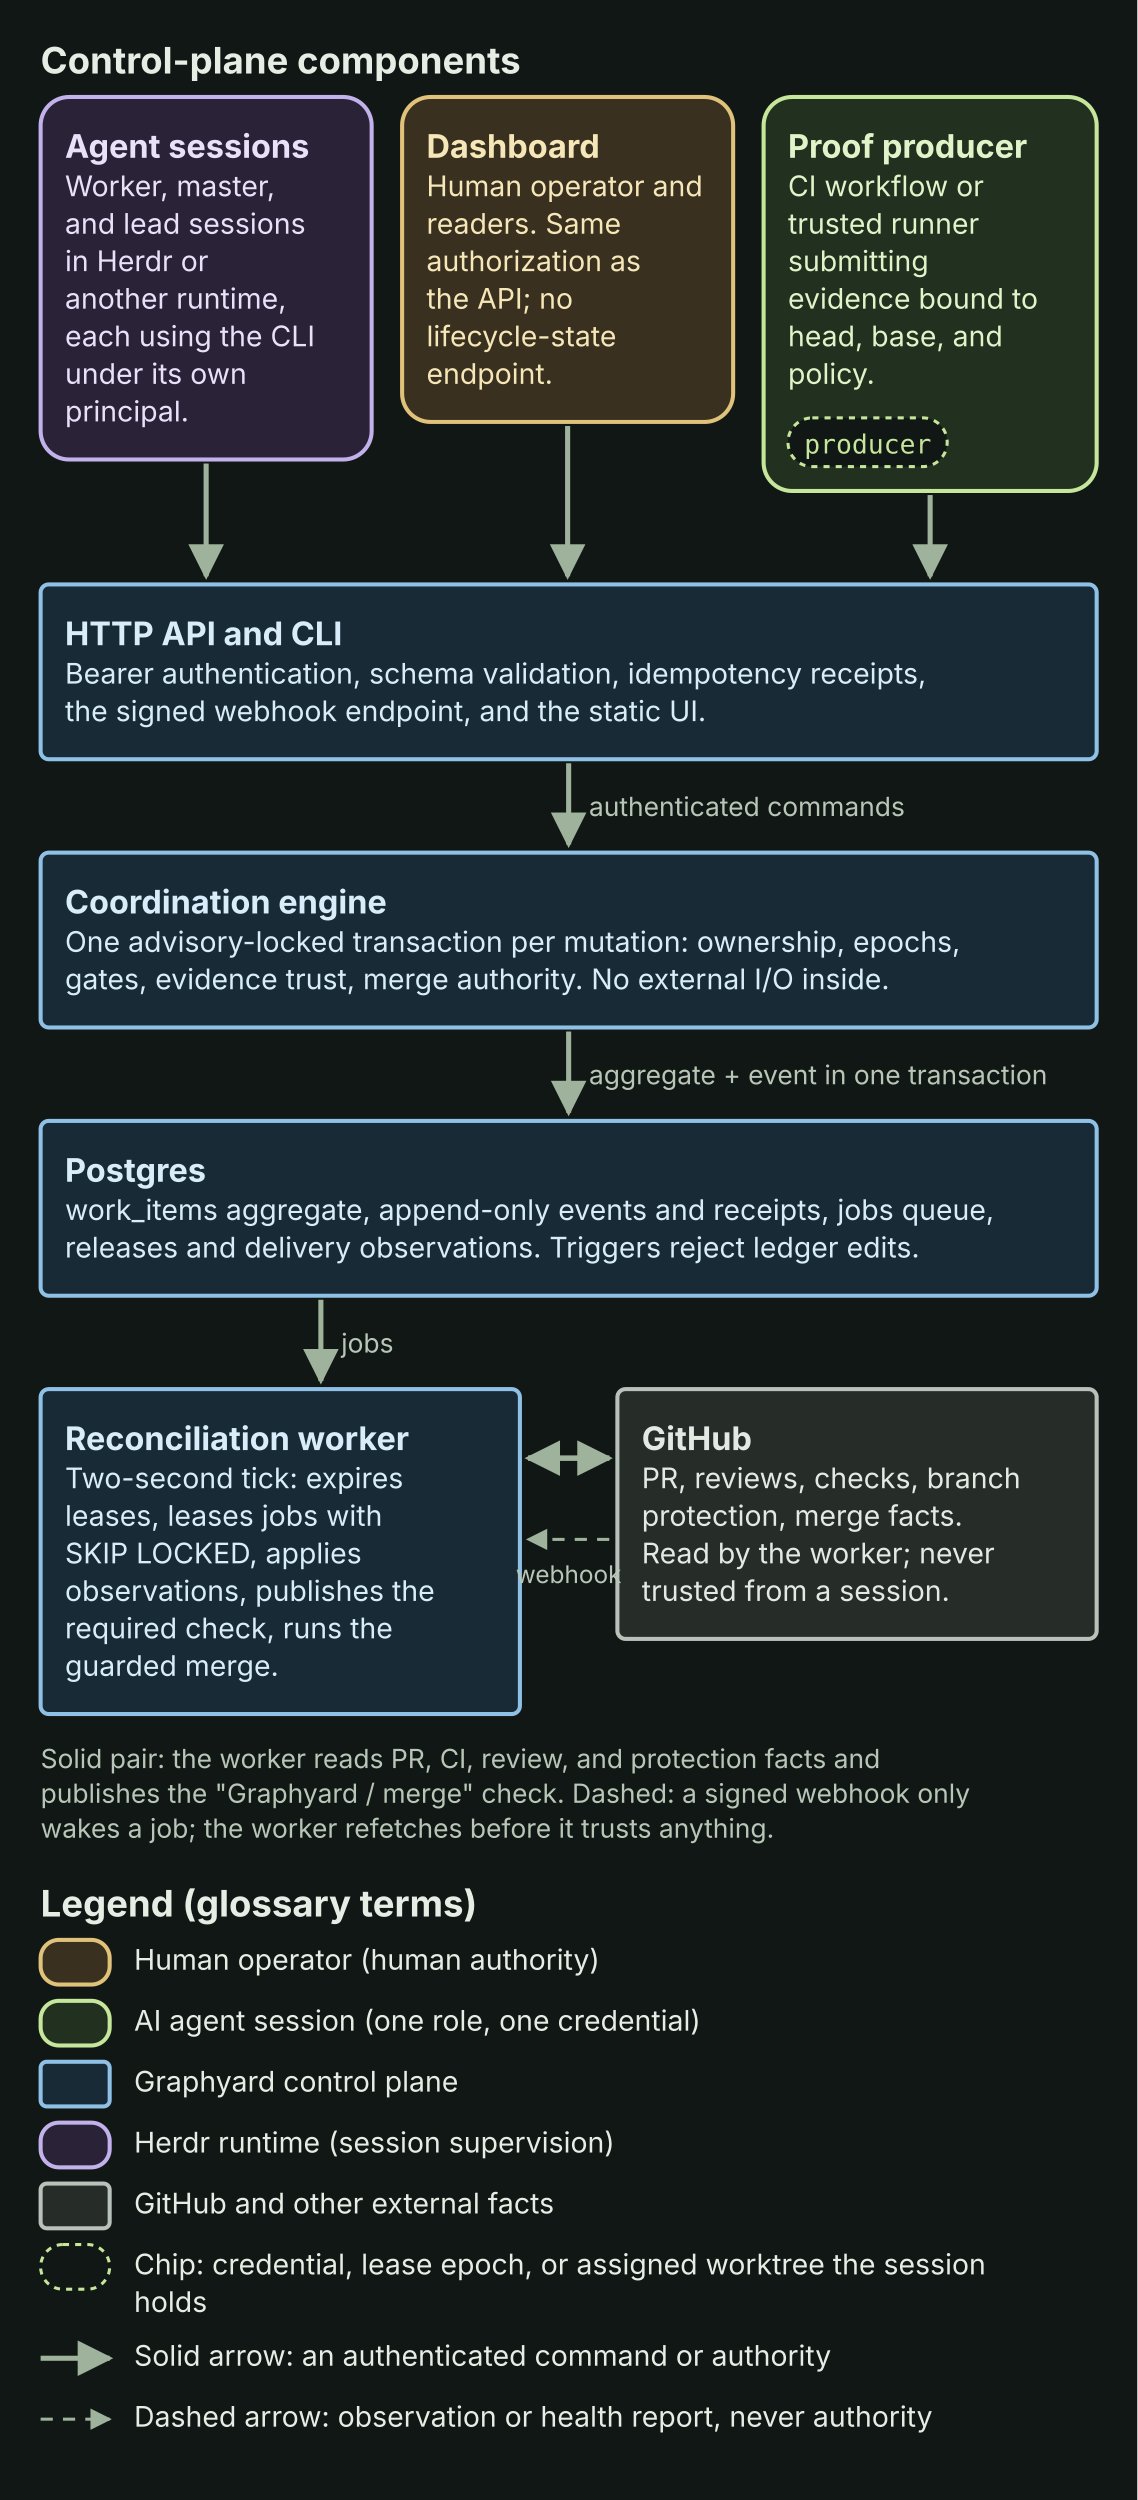
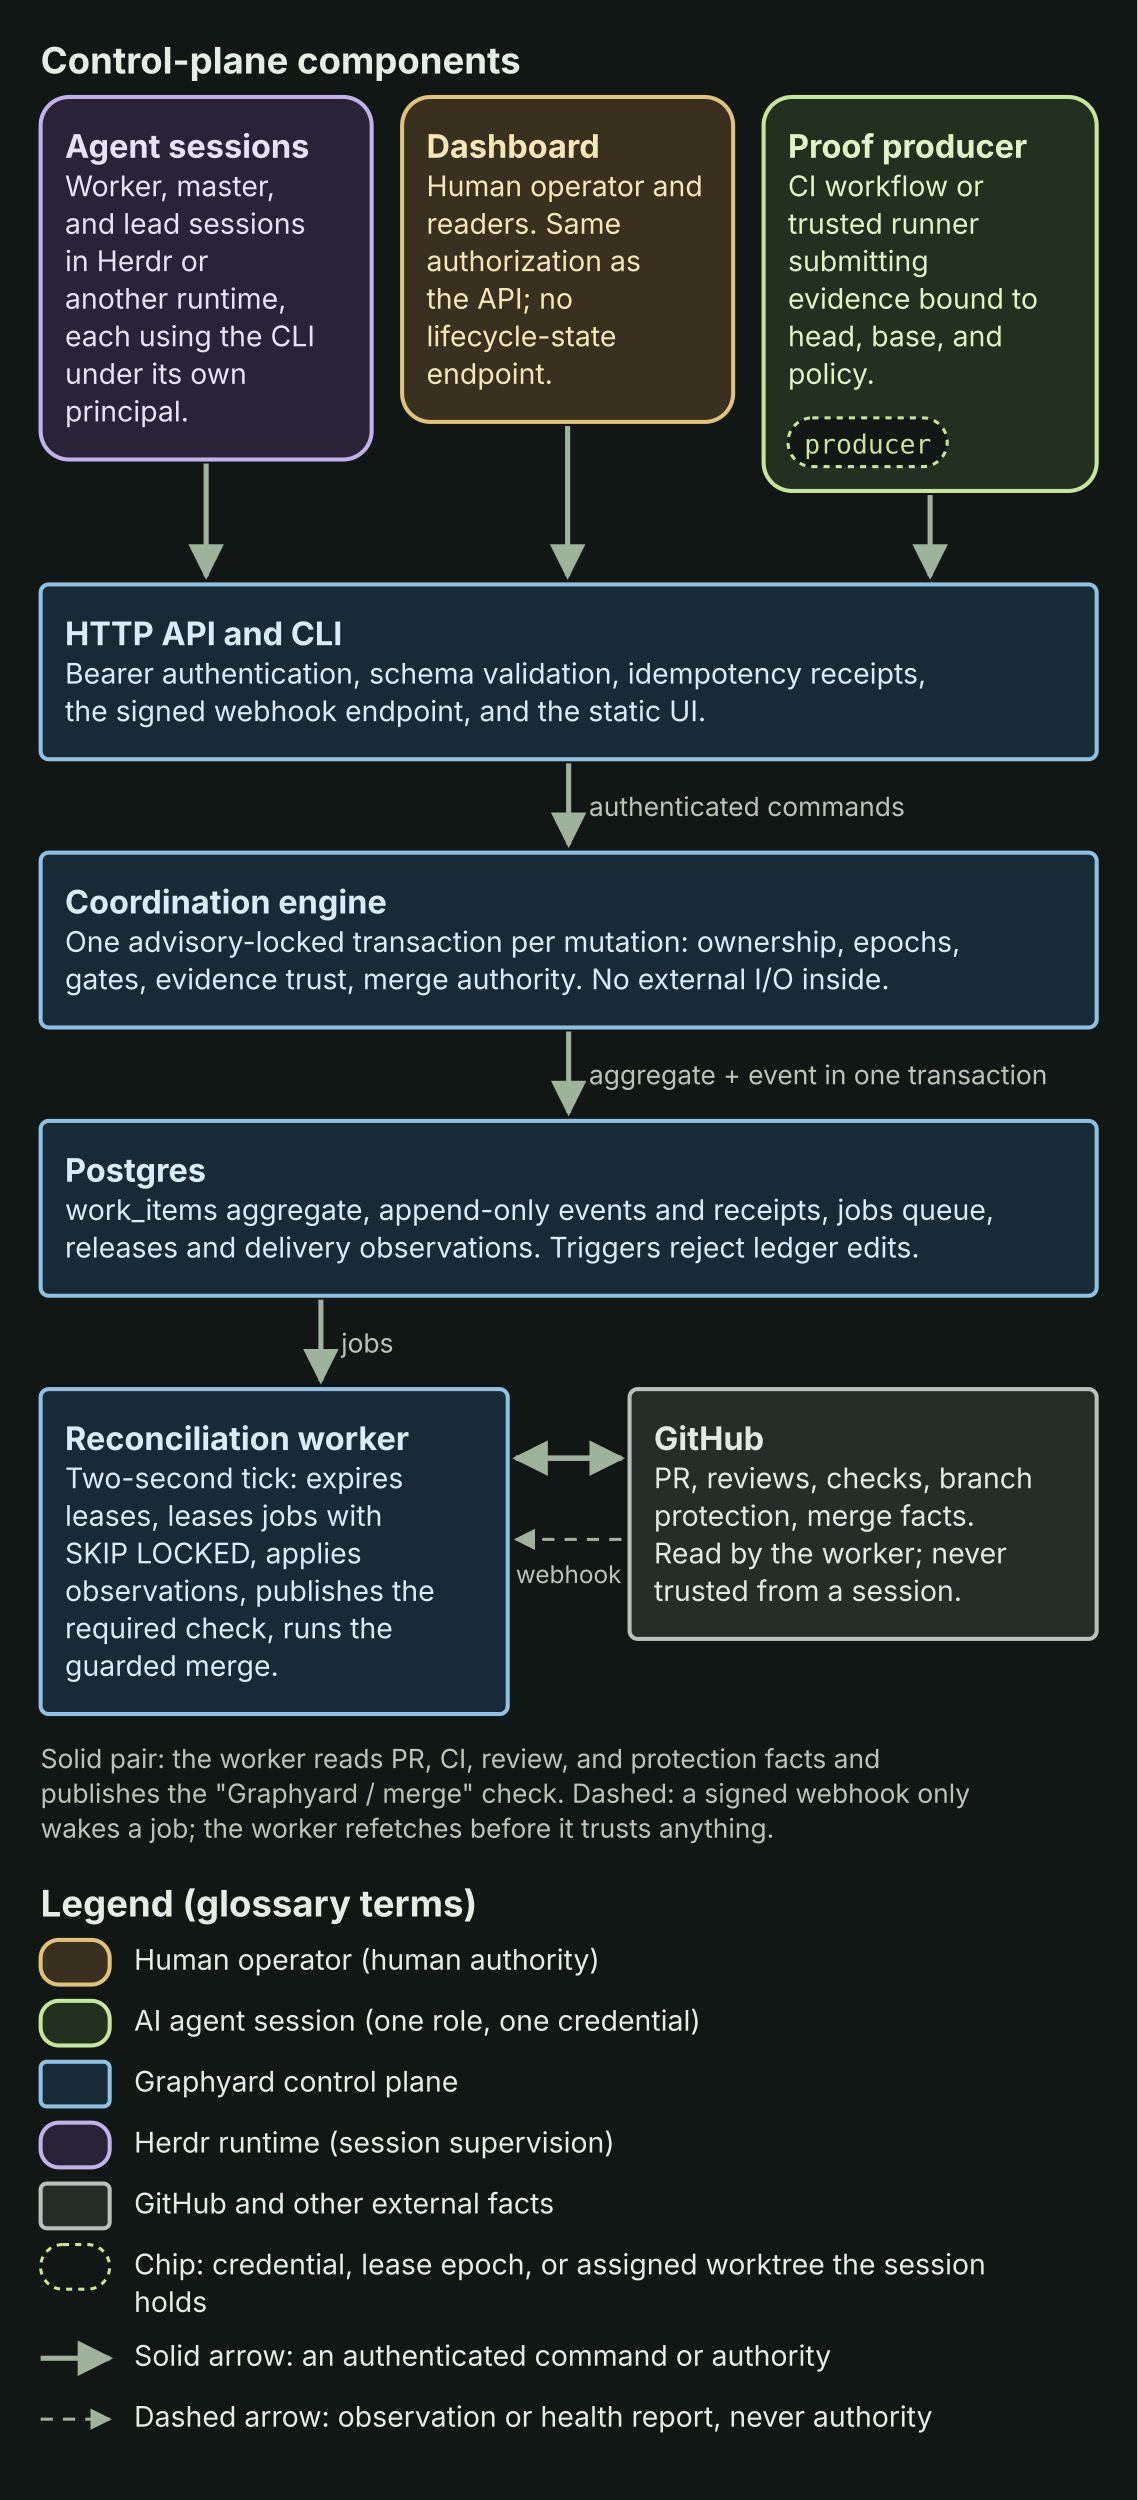
<svg xmlns="http://www.w3.org/2000/svg" viewBox="0 0 560 1231" width="560" height="1231" role="img" aria-labelledby="title desc" font-family="Inter, ui-sans-serif, system-ui, -apple-system, &quot;Segoe UI&quot;, sans-serif">
  <defs>
    <marker id="arrow" viewBox="0 0 10 10" refX="9" refY="5" markerWidth="7" markerHeight="7" orient="auto-start-reverse">
      <path d="M0 0 L10 5 L0 10 z" fill="#9fb39c" />
    </marker>
  </defs>
  <rect width="560" height="1231" fill="#111714" />
  <text x="20" y="36.2" font-size="18" font-weight="700" fill="#e6ede4" text-anchor="start">Control-plane components</text>
  <rect x="20" y="47.76" width="163" height="178.5" rx="14" fill="#2a2338" stroke="#c3b1ec" stroke-width="2" />
  <text x="32" y="77.7" font-size="16" font-weight="650" fill="#e9e0f9" text-anchor="start">Agent sessions</text>
  <text x="32" y="96.6" font-size="14" font-weight="400" fill="#e9e0f9" text-anchor="start">Worker, master,</text>
  <text x="32" y="115.1" font-size="14" font-weight="400" fill="#e9e0f9" text-anchor="start">and lead sessions</text>
  <text x="32" y="133.5" font-size="14" font-weight="400" fill="#e9e0f9" text-anchor="start">in Herdr or</text>
  <text x="32" y="152.0" font-size="14" font-weight="400" fill="#e9e0f9" text-anchor="start">another runtime,</text>
  <text x="32" y="170.5" font-size="14" font-weight="400" fill="#e9e0f9" text-anchor="start">each using the CLI</text>
  <text x="32" y="189.0" font-size="14" font-weight="400" fill="#e9e0f9" text-anchor="start">under its own</text>
  <text x="32" y="207.5" font-size="14" font-weight="400" fill="#e9e0f9" text-anchor="start">principal.</text>
  <rect x="198" y="47.76" width="163" height="160.0" rx="14" fill="#3a3020" stroke="#e0c27a" stroke-width="2" />
  <text x="210" y="77.7" font-size="16" font-weight="650" fill="#f6e7b8" text-anchor="start">Dashboard</text>
  <text x="210" y="96.6" font-size="14" font-weight="400" fill="#f6e7b8" text-anchor="start">Human operator and</text>
  <text x="210" y="115.1" font-size="14" font-weight="400" fill="#f6e7b8" text-anchor="start">readers. Same</text>
  <text x="210" y="133.5" font-size="14" font-weight="400" fill="#f6e7b8" text-anchor="start">authorization as</text>
  <text x="210" y="152.0" font-size="14" font-weight="400" fill="#f6e7b8" text-anchor="start">the API; no</text>
  <text x="210" y="170.5" font-size="14" font-weight="400" fill="#f6e7b8" text-anchor="start">lifecycle-state</text>
  <text x="210" y="189.0" font-size="14" font-weight="400" fill="#f6e7b8" text-anchor="start">endpoint.</text>
  <rect x="376" y="47.76" width="164" height="194.0" rx="14" fill="#22311f" stroke="#c5e69b" stroke-width="2" />
  <text x="388" y="77.7" font-size="16" font-weight="650" fill="#e1f3c8" text-anchor="start">Proof producer</text>
  <text x="388" y="96.6" font-size="14" font-weight="400" fill="#e1f3c8" text-anchor="start">CI workflow or</text>
  <text x="388" y="115.1" font-size="14" font-weight="400" fill="#e1f3c8" text-anchor="start">trusted runner</text>
  <text x="388" y="133.5" font-size="14" font-weight="400" fill="#e1f3c8" text-anchor="start">submitting</text>
  <text x="388" y="152.0" font-size="14" font-weight="400" fill="#e1f3c8" text-anchor="start">evidence bound to</text>
  <text x="388" y="170.5" font-size="14" font-weight="400" fill="#e1f3c8" text-anchor="start">head, base, and</text>
  <text x="388" y="189.0" font-size="14" font-weight="400" fill="#e1f3c8" text-anchor="start">policy.</text>
  <rect x="388" y="205.76" width="78.4" height="24" rx="12" fill="#111714" stroke="#c5e69b" stroke-width="1.5" stroke-dasharray="3 3" />
  <text x="396" y="223.3" font-size="13" font-weight="400" fill="#c5e69b" text-anchor="start" font-family="ui-monospace, SFMono-Regular, Menlo, monospace">producer</text>
  <rect x="20" y="287.76" width="520" height="86.1" rx="4" fill="#182a36" stroke="#8fc1e6" stroke-width="2" />
  <text x="32" y="317.7" font-size="16" font-weight="650" fill="#d8ecf9" text-anchor="start">HTTP API and CLI</text>
  <text x="32" y="336.6" font-size="14" font-weight="400" fill="#d8ecf9" text-anchor="start">Bearer authentication, schema validation, idempotency receipts,</text>
  <text x="32" y="355.1" font-size="14" font-weight="400" fill="#d8ecf9" text-anchor="start">the signed webhook endpoint, and the static UI.</text>
  <line x1="101.5" y1="228.24" x2="101.5" y2="283.76" stroke="#9fb39c" stroke-width="2.5" marker-end="url(#arrow)" />
  <line x1="279.5" y1="209.76" x2="279.5" y2="283.76" stroke="#9fb39c" stroke-width="2.5" marker-end="url(#arrow)" />
  <line x1="458" y1="243.76" x2="458" y2="283.76" stroke="#9fb39c" stroke-width="2.5" marker-end="url(#arrow)" />
  <rect x="20" y="419.84" width="520" height="86.1" rx="4" fill="#182a36" stroke="#8fc1e6" stroke-width="2" />
  <text x="32" y="449.8" font-size="16" font-weight="650" fill="#d8ecf9" text-anchor="start">Coordination engine</text>
  <text x="32" y="468.7" font-size="14" font-weight="400" fill="#d8ecf9" text-anchor="start">One advisory-locked transaction per mutation: ownership, epochs,</text>
  <text x="32" y="487.1" font-size="14" font-weight="400" fill="#d8ecf9" text-anchor="start">gates, evidence trust, merge authority. No external I/O inside.</text>
  <line x1="280" y1="375.84" x2="280" y2="415.84" stroke="#9fb39c" stroke-width="2.5" marker-end="url(#arrow)" />
  <text x="290" y="401.8" font-size="13" font-weight="400" fill="#b8c6b7" text-anchor="start">authenticated commands</text>
  <rect x="20" y="551.92" width="520" height="86.1" rx="4" fill="#182a36" stroke="#8fc1e6" stroke-width="2" />
  <text x="32" y="581.9" font-size="16" font-weight="650" fill="#d8ecf9" text-anchor="start">Postgres</text>
  <text x="32" y="600.7" font-size="14" font-weight="400" fill="#d8ecf9" text-anchor="start">work_items aggregate, append-only events and receipts, jobs queue,</text>
  <text x="32" y="619.2" font-size="14" font-weight="400" fill="#d8ecf9" text-anchor="start">releases and delivery observations. Triggers reject ledger edits.</text>
  <line x1="280" y1="507.92" x2="280" y2="547.92" stroke="#9fb39c" stroke-width="2.5" marker-end="url(#arrow)" />
  <text x="290" y="533.9" font-size="13" font-weight="400" fill="#b8c6b7" text-anchor="start">aggregate + event in one transaction</text>
-   <rect x="20" y="684" width="236" height="160.0" rx="4" fill="#182a36" stroke="#8fc1e6" stroke-width="2" />
+   <rect x="20" y="684" width="230" height="160.0" rx="4" fill="#182a36" stroke="#8fc1e6" stroke-width="2" />
  <text x="32" y="714.0" font-size="16" font-weight="650" fill="#d8ecf9" text-anchor="start">Reconciliation worker</text>
  <text x="32" y="732.8" font-size="14" font-weight="400" fill="#d8ecf9" text-anchor="start">Two-second tick: expires</text>
  <text x="32" y="751.3" font-size="14" font-weight="400" fill="#d8ecf9" text-anchor="start">leases, leases jobs with</text>
  <text x="32" y="769.8" font-size="14" font-weight="400" fill="#d8ecf9" text-anchor="start">SKIP LOCKED, applies</text>
  <text x="32" y="788.3" font-size="14" font-weight="400" fill="#d8ecf9" text-anchor="start">observations, publishes the</text>
  <text x="32" y="806.7" font-size="14" font-weight="400" fill="#d8ecf9" text-anchor="start">required check, runs the</text>
  <text x="32" y="825.2" font-size="14" font-weight="400" fill="#d8ecf9" text-anchor="start">guarded merge.</text>
-   <rect x="304" y="684" width="236" height="123.0" rx="4" fill="#262d28" stroke="#b8c2bb" stroke-width="2" />
-   <text x="316" y="714.0" font-size="16" font-weight="650" fill="#e3e9e3" text-anchor="start">GitHub</text>
-   <text x="316" y="732.8" font-size="14" font-weight="400" fill="#e3e9e3" text-anchor="start">PR, reviews, checks, branch</text>
-   <text x="316" y="751.3" font-size="14" font-weight="400" fill="#e3e9e3" text-anchor="start">protection, merge facts.</text>
-   <text x="316" y="769.8" font-size="14" font-weight="400" fill="#e3e9e3" text-anchor="start">Read by the worker; never</text>
-   <text x="316" y="788.3" font-size="14" font-weight="400" fill="#e3e9e3" text-anchor="start">trusted from a session.</text>
+   <rect x="310" y="684" width="230" height="123.0" rx="4" fill="#262d28" stroke="#b8c2bb" stroke-width="2" />
+   <text x="322" y="714.0" font-size="16" font-weight="650" fill="#e3e9e3" text-anchor="start">GitHub</text>
+   <text x="322" y="732.8" font-size="14" font-weight="400" fill="#e3e9e3" text-anchor="start">PR, reviews, checks, branch</text>
+   <text x="322" y="751.3" font-size="14" font-weight="400" fill="#e3e9e3" text-anchor="start">protection, merge facts.</text>
+   <text x="322" y="769.8" font-size="14" font-weight="400" fill="#e3e9e3" text-anchor="start">Read by the worker; never</text>
+   <text x="322" y="788.3" font-size="14" font-weight="400" fill="#e3e9e3" text-anchor="start">trusted from a session.</text>
  <line x1="158" y1="640" x2="158" y2="680" stroke="#9fb39c" stroke-width="2.5" marker-end="url(#arrow)" />
  <text x="168" y="666.0" font-size="13" font-weight="400" fill="#b8c6b7" text-anchor="start">jobs</text>
-   <line x1="260" y1="718" x2="300" y2="718" stroke="#9fb39c" stroke-width="2.5" marker-end="url(#arrow)" />
-   <line x1="300" y1="718" x2="260" y2="718" stroke="#9fb39c" stroke-width="2.5" marker-end="url(#arrow)" />
-   <line x1="300" y1="758" x2="260" y2="758" stroke="#9fb39c" stroke-width="1.5" stroke-dasharray="6 5" marker-end="url(#arrow)" />
+   <line x1="254" y1="718" x2="306" y2="718" stroke="#9fb39c" stroke-width="2.5" marker-end="url(#arrow)" />
+   <line x1="306" y1="718" x2="254" y2="718" stroke="#9fb39c" stroke-width="2.5" marker-end="url(#arrow)" />
+   <line x1="306" y1="758" x2="254" y2="758" stroke="#9fb39c" stroke-width="1.5" stroke-dasharray="6 5" marker-end="url(#arrow)" />
  <text x="280" y="779.5" font-size="12" font-weight="400" fill="#b8c6b7" text-anchor="middle">webhook</text>
  <text x="20" y="870.6" font-size="13" font-weight="400" fill="#b8c6b7" text-anchor="start">Solid pair: the worker reads PR, CI, review, and protection facts and</text>
  <text x="20" y="887.7" font-size="13" font-weight="400" fill="#b8c6b7" text-anchor="start">publishes the "Graphyard / merge" check. Dashed: a signed webhook only</text>
  <text x="20" y="904.9" font-size="13" font-weight="400" fill="#b8c6b7" text-anchor="start">wakes a job; the worker refetches before it trusts anything.</text>
  <text x="20" y="943.7" font-size="18" font-weight="700" fill="#e6ede4" text-anchor="start">Legend (glossary terms)</text>
  <g transform="translate(0 955.2)">
    <rect x="20" y="0" width="34" height="22" rx="9" fill="#3a3020" stroke="#e0c27a" stroke-width="2" />
  </g>
  <text x="66" y="969.9" font-size="14" font-weight="400" fill="#e6ede4" text-anchor="start">Human operator (human authority)</text>
  <g transform="translate(0 985.2)">
    <rect x="20" y="0" width="34" height="22" rx="9" fill="#22311f" stroke="#c5e69b" stroke-width="2" />
  </g>
  <text x="66" y="999.9" font-size="14" font-weight="400" fill="#e6ede4" text-anchor="start">AI agent session (one role, one credential)</text>
  <g transform="translate(0 1015.2)">
    <rect x="20" y="0" width="34" height="22" rx="3" fill="#182a36" stroke="#8fc1e6" stroke-width="2" />
  </g>
  <text x="66" y="1029.9" font-size="14" font-weight="400" fill="#e6ede4" text-anchor="start">Graphyard control plane</text>
  <g transform="translate(0 1045.2)">
    <rect x="20" y="0" width="34" height="22" rx="9" fill="#2a2338" stroke="#c3b1ec" stroke-width="2" />
  </g>
  <text x="66" y="1059.9" font-size="14" font-weight="400" fill="#e6ede4" text-anchor="start">Herdr runtime (session supervision)</text>
  <g transform="translate(0 1075.2)">
    <rect x="20" y="0" width="34" height="22" rx="3" fill="#262d28" stroke="#b8c2bb" stroke-width="2" />
  </g>
  <text x="66" y="1089.9" font-size="14" font-weight="400" fill="#e6ede4" text-anchor="start">GitHub and other external facts</text>
  <g transform="translate(0 1105.2)">
    <rect x="20" y="0" width="34" height="22" rx="11" fill="#111714" stroke="#c5e69b" stroke-width="1.5" stroke-dasharray="3 3" />
  </g>
  <text x="66" y="1119.9" font-size="14" font-weight="400" fill="#e6ede4" text-anchor="start">Chip: credential, lease epoch, or assigned worktree the session</text>
  <text x="66" y="1138.4" font-size="14" font-weight="400" fill="#e6ede4" text-anchor="start">holds</text>
  <g transform="translate(0 1150.2)">
    <line x1="20" y1="11" x2="54" y2="11" stroke="#9fb39c" stroke-width="2.5" marker-end="url(#arrow)" />
  </g>
  <text x="66" y="1164.9" font-size="14" font-weight="400" fill="#e6ede4" text-anchor="start">Solid arrow: an authenticated command or authority</text>
  <g transform="translate(0 1180.2)">
    <line x1="20" y1="11" x2="54" y2="11" stroke="#9fb39c" stroke-width="1.5" stroke-dasharray="6 5" marker-end="url(#arrow)" />
  </g>
  <text x="66" y="1194.9" font-size="14" font-weight="400" fill="#e6ede4" text-anchor="start">Dashed arrow: observation or health report, never authority</text>
</svg>
